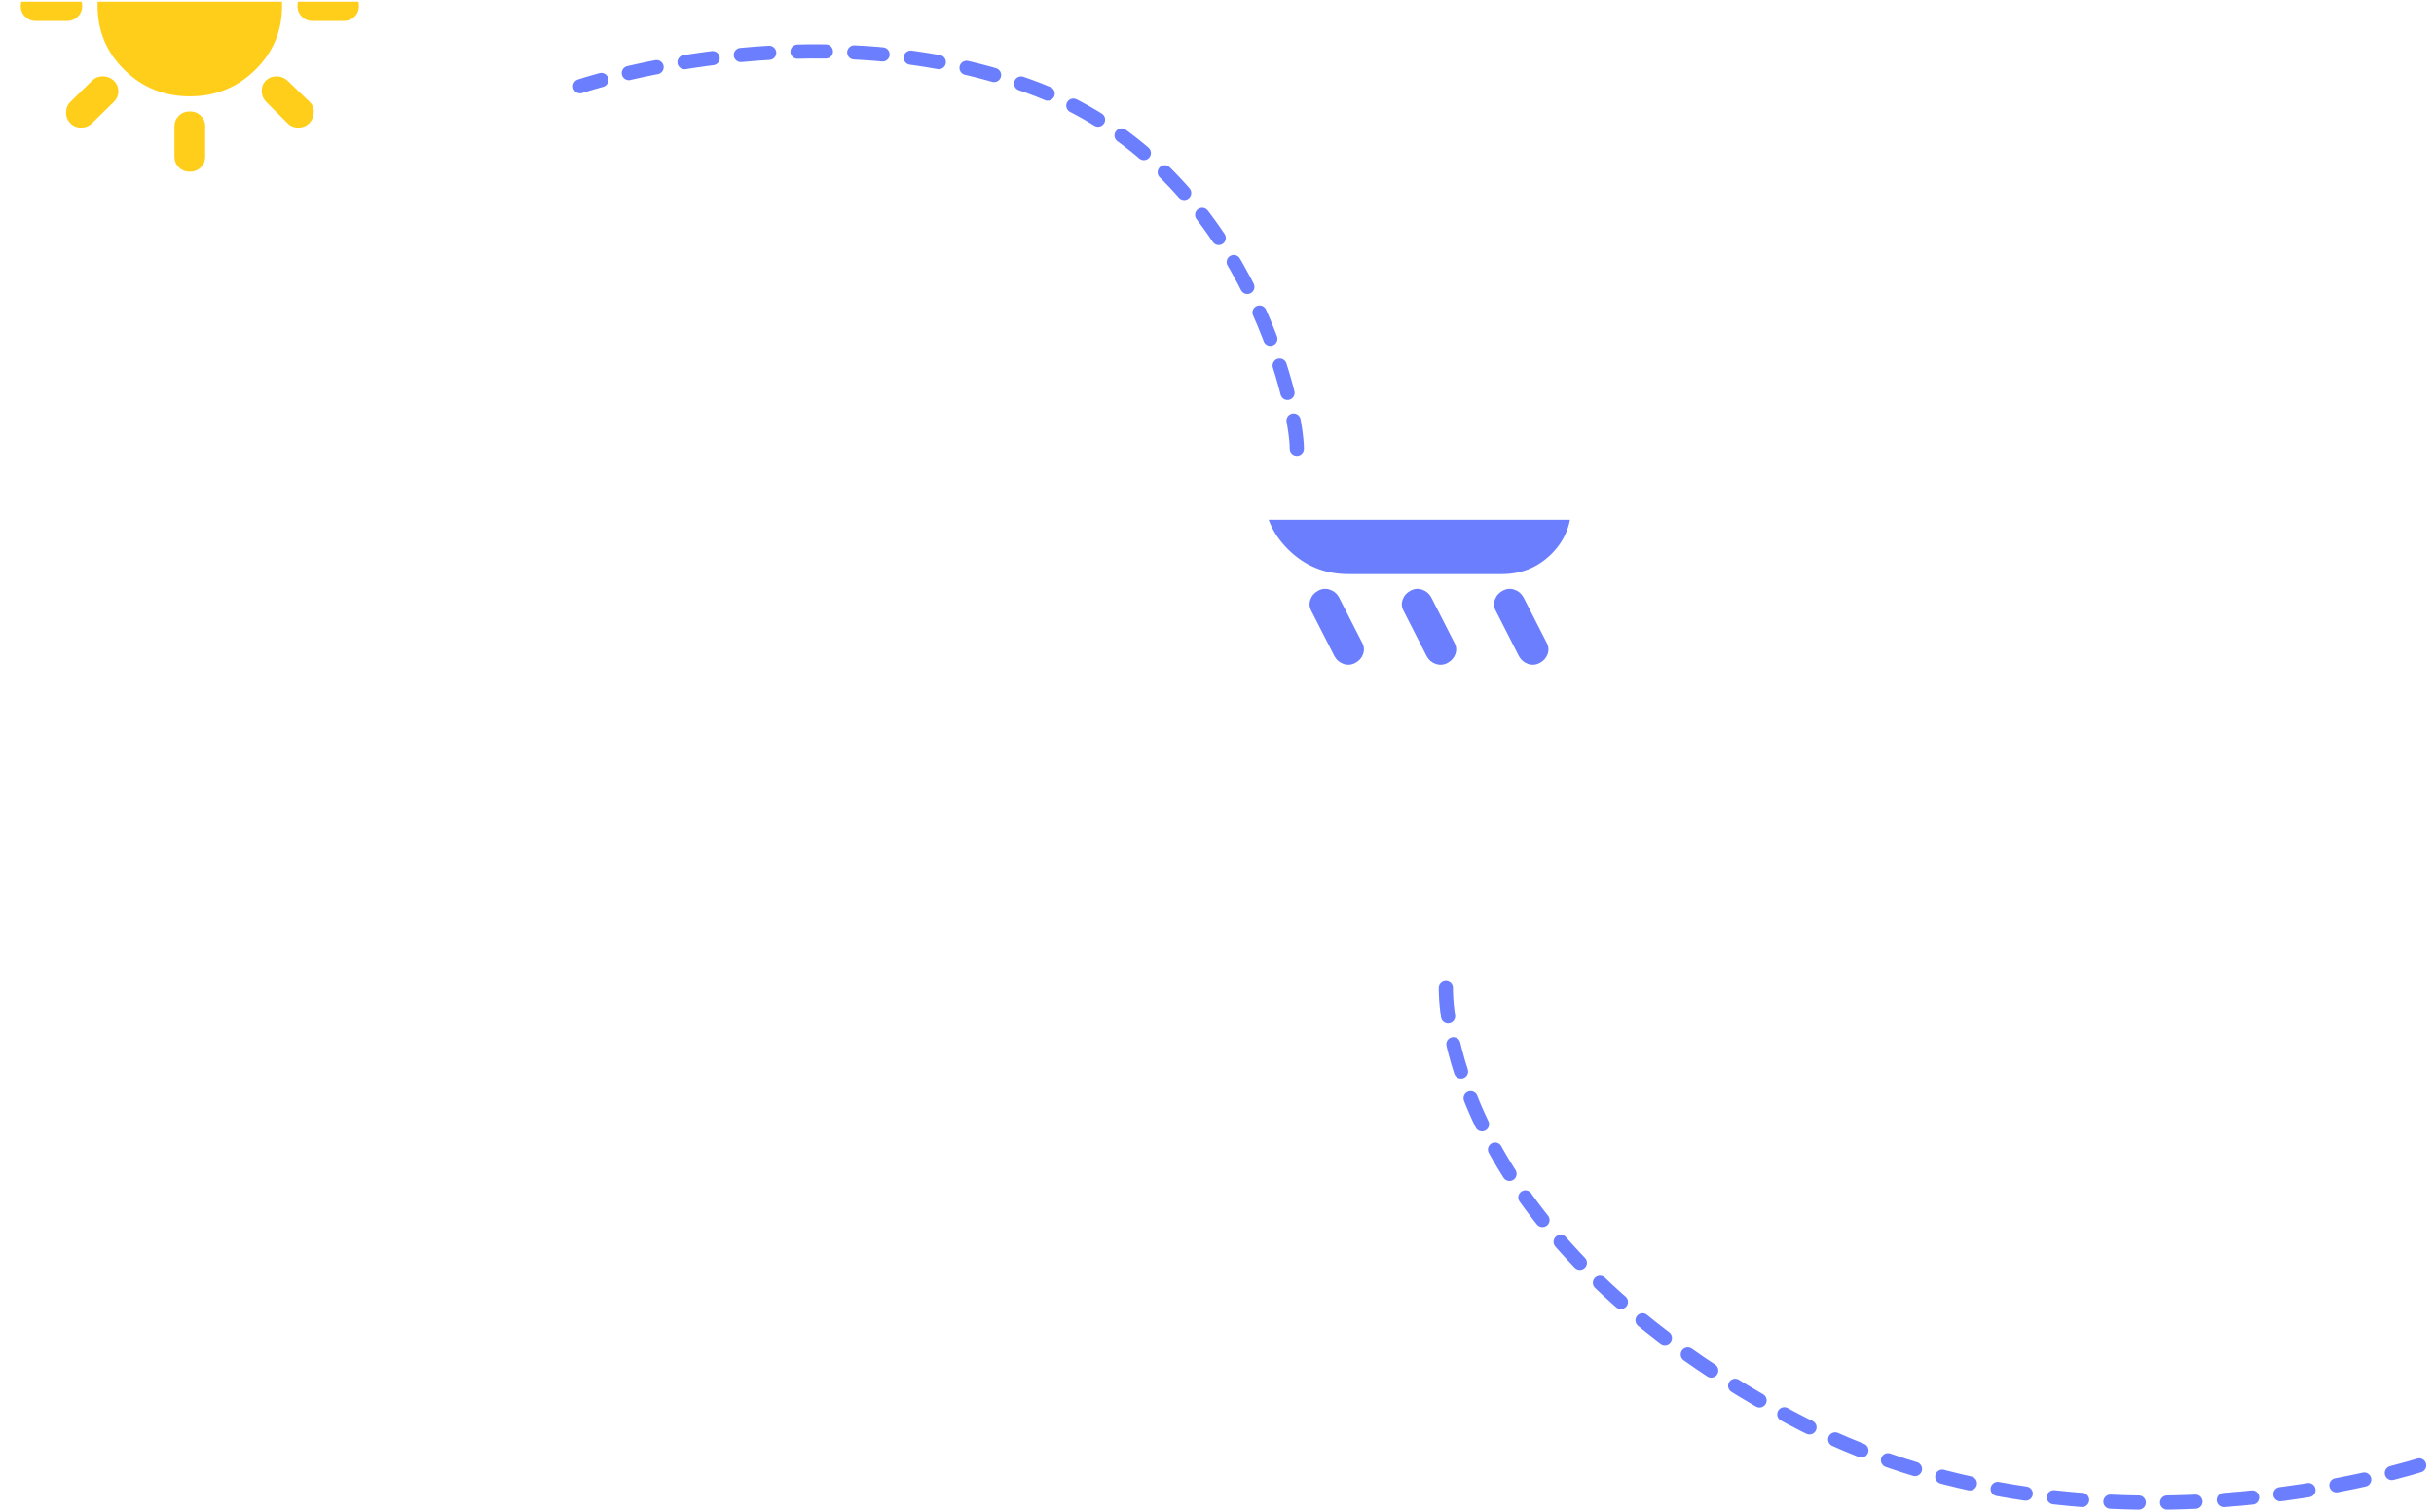
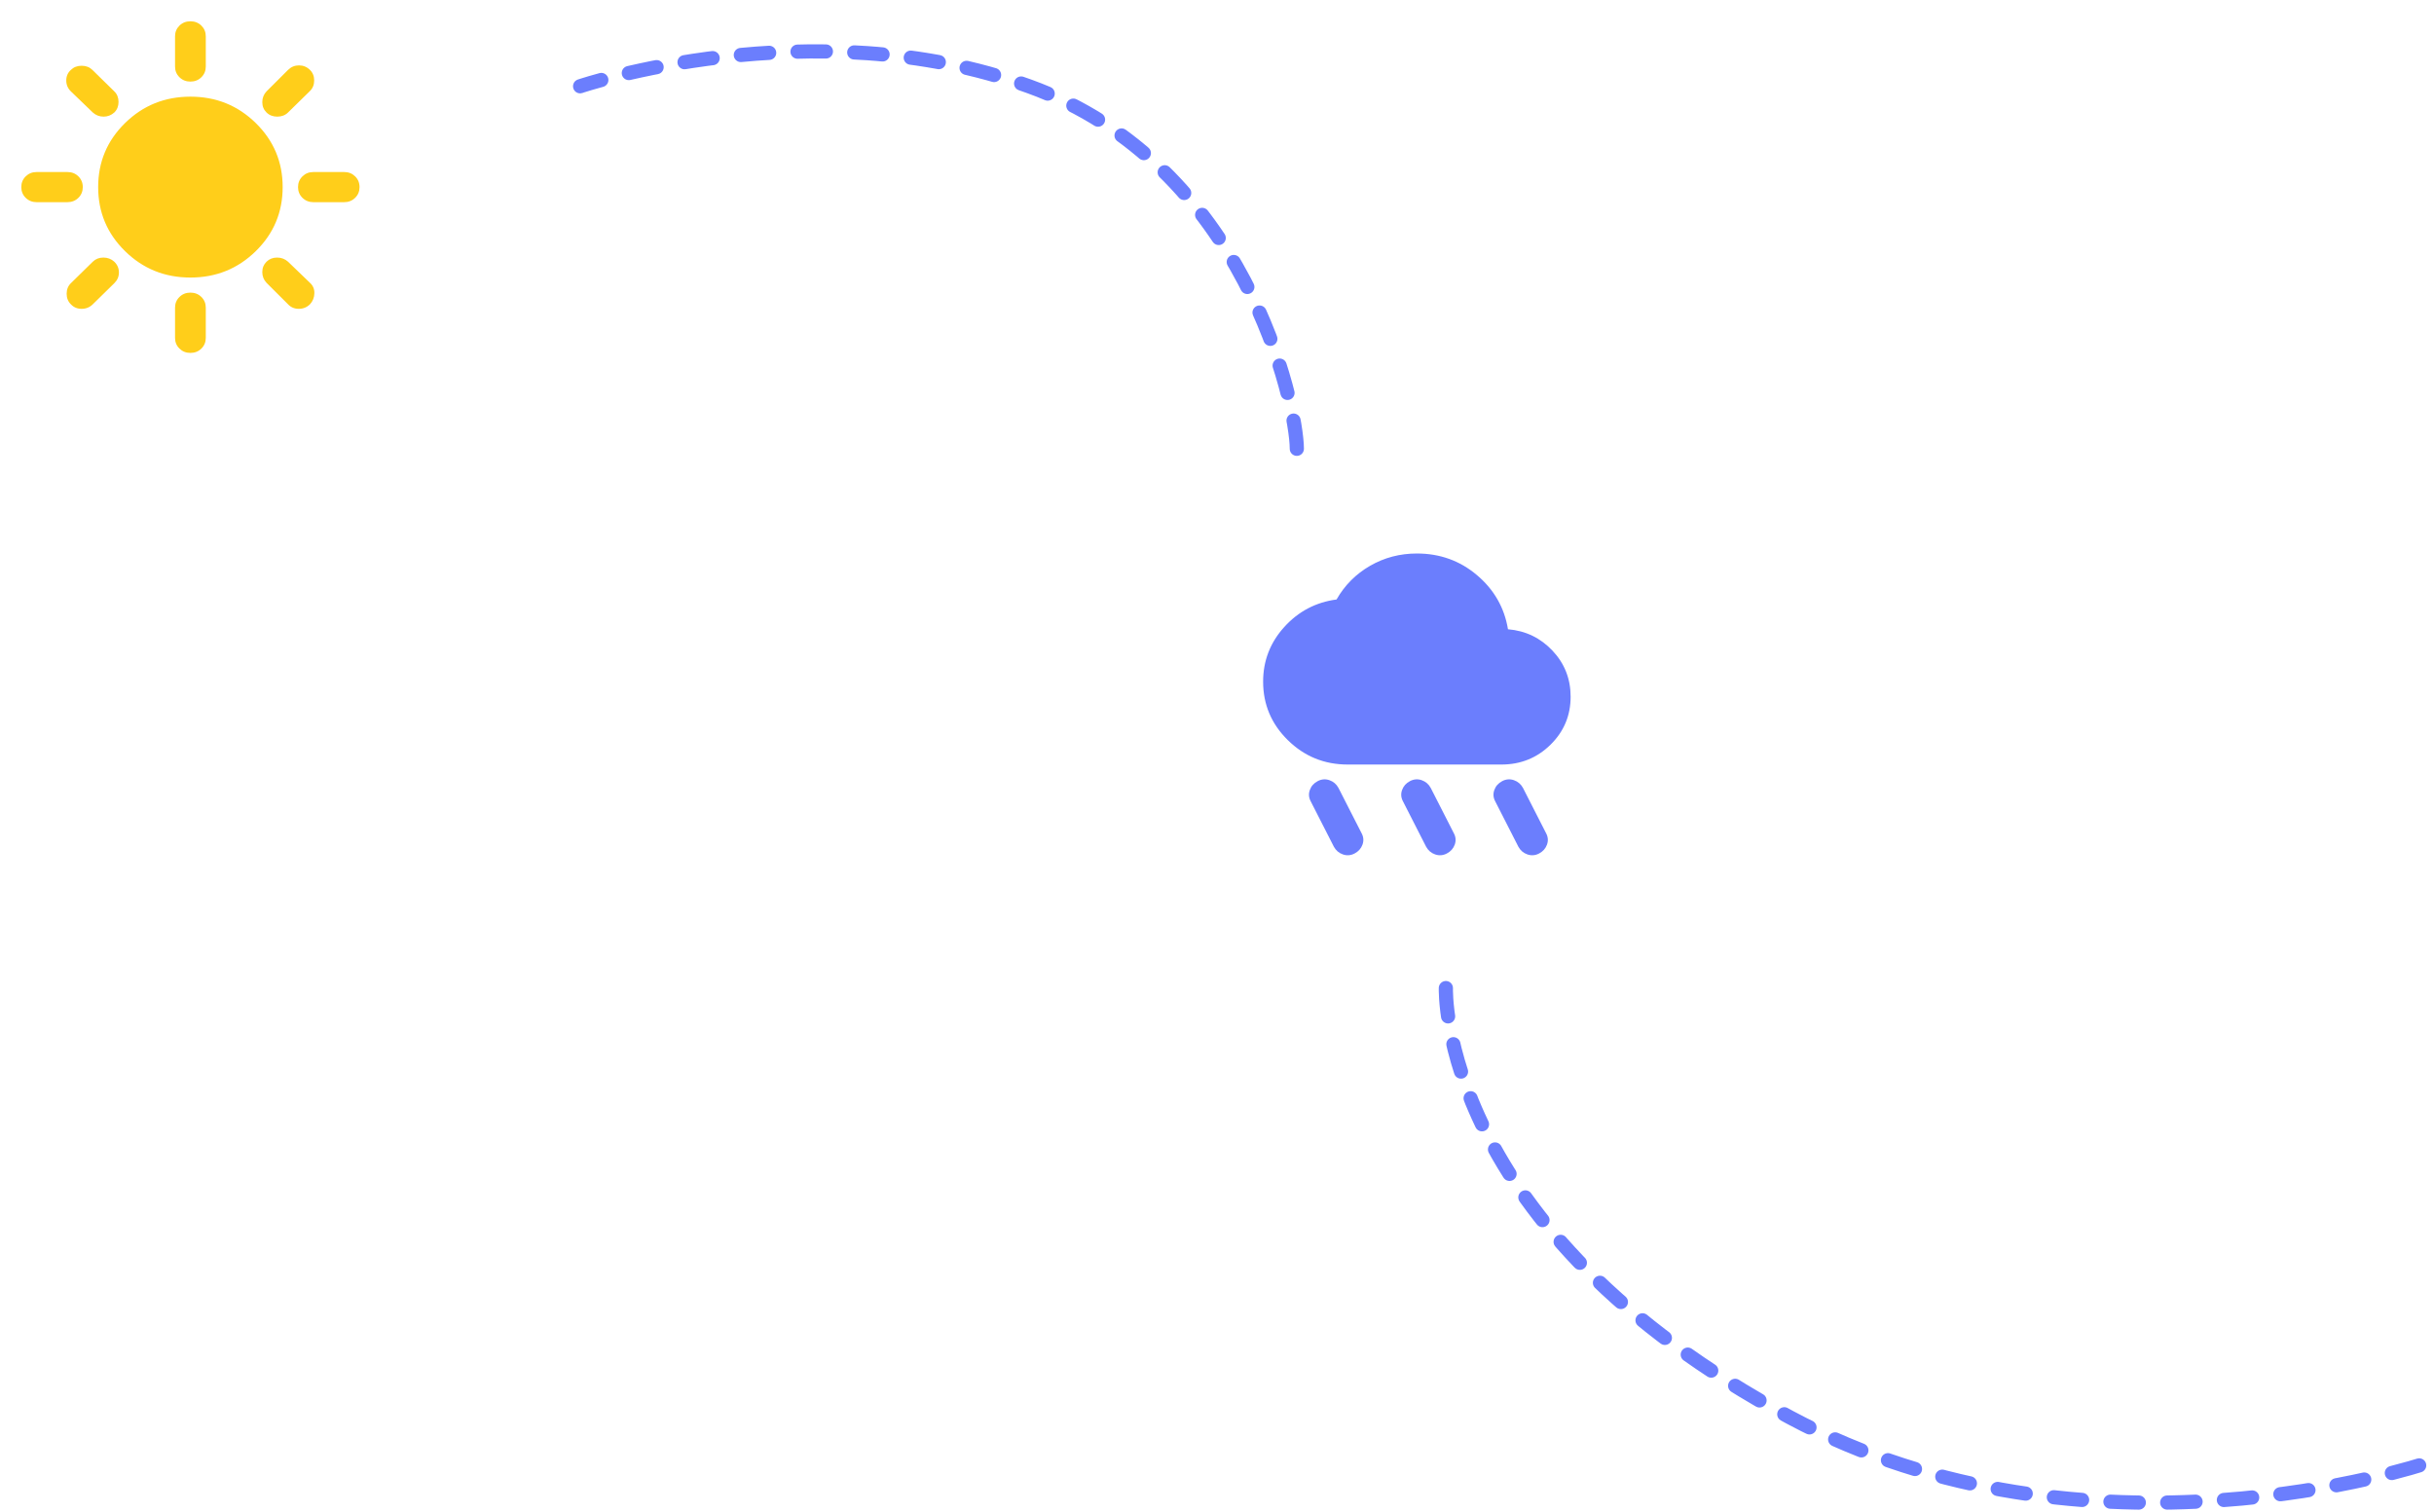
<svg xmlns="http://www.w3.org/2000/svg" width="343" height="213" viewBox="0 0 343 213" fill="none">
  <path d="M203.752 139.242C203.752 139.242 202.57 173.126 252.252 199.742C294.252 222.242 341.752 206.242 341.752 206.242" stroke="#6B7EFD" stroke-width="2" stroke-linecap="round" stroke-dasharray="4 4" />
-   <path d="M182.75 63.242C182.75 57.269 175.609 23.211 145.003 12.156C114.396 1.1 81.75 12.156 81.75 12.156" stroke="#6B7EFD" stroke-width="2" stroke-linecap="round" stroke-dasharray="4 4" />
-   <mask id="mask0_30_6648" style="mask-type:alpha" maskUnits="userSpaceOnUse" x="0" y="0" width="53" height="53">
+   <path d="M182.75 63.242C182.75 57.269 175.609 23.211 145.003 12.155C114.396 1.1 81.75 12.155 81.75 12.155" stroke="#6B7EFD" stroke-width="2" stroke-linecap="round" stroke-dasharray="4 4" />
+   <mask id="mask0_422_3645" style="mask-type:alpha" maskUnits="userSpaceOnUse" x="0" y="0" width="53" height="53">
    <rect x="0.75" y="0.242" width="52" height="52" fill="#D9D9D9" />
  </mask>
-   <g mask="url(#mask0_30_6648)">
-     <path d="M26.75 -14.037C26.136 -14.037 25.622 -14.241 25.207 -14.649C24.791 -15.055 24.583 -15.559 24.583 -16.161V-20.41C24.583 -21.011 24.791 -21.516 25.207 -21.924C25.622 -22.331 26.136 -22.534 26.75 -22.534C27.364 -22.534 27.879 -22.331 28.295 -21.924C28.709 -21.516 28.916 -21.011 28.916 -20.41V-16.161C28.916 -15.559 28.709 -15.055 28.295 -14.649C27.879 -14.241 27.364 -14.037 26.75 -14.037ZM37.475 -9.682C37.078 -10.072 36.879 -10.559 36.879 -11.144C36.879 -11.727 37.078 -12.231 37.475 -12.656L40.508 -15.683C40.941 -16.108 41.456 -16.32 42.051 -16.32C42.647 -16.32 43.162 -16.108 43.596 -15.683C43.993 -15.294 44.191 -14.798 44.191 -14.196C44.191 -13.594 43.993 -13.099 43.596 -12.709L40.508 -9.682C40.111 -9.293 39.605 -9.098 38.992 -9.098C38.378 -9.098 37.872 -9.293 37.475 -9.682ZM44.083 2.957C43.469 2.957 42.955 2.753 42.541 2.345C42.124 1.939 41.916 1.435 41.916 0.833C41.916 0.231 42.124 -0.274 42.541 -0.682C42.955 -1.088 43.469 -1.291 44.083 -1.291H48.416C49.03 -1.291 49.545 -1.088 49.959 -0.682C50.375 -0.274 50.583 0.231 50.583 0.833C50.583 1.435 50.375 1.939 49.959 2.345C49.545 2.753 49.03 2.957 48.416 2.957H44.083ZM26.75 24.199C26.136 24.199 25.622 23.995 25.207 23.587C24.791 23.181 24.583 22.677 24.583 22.075V17.826C24.583 17.225 24.791 16.721 25.207 16.314C25.622 15.906 26.136 15.702 26.75 15.702C27.364 15.702 27.879 15.906 28.295 16.314C28.709 16.721 28.916 17.225 28.916 17.826V22.075C28.916 22.677 28.709 23.181 28.295 23.587C27.879 23.995 27.364 24.199 26.75 24.199ZM12.992 -9.682L9.904 -12.656C9.471 -13.081 9.254 -13.594 9.254 -14.196C9.254 -14.798 9.471 -15.294 9.904 -15.683C10.301 -16.073 10.807 -16.267 11.421 -16.267C12.035 -16.267 12.54 -16.073 12.937 -15.683L16.025 -12.656C16.422 -12.267 16.621 -11.771 16.621 -11.169C16.621 -10.567 16.422 -10.072 16.025 -9.682C15.591 -9.293 15.086 -9.098 14.508 -9.098C13.93 -9.098 13.425 -9.293 12.992 -9.682ZM40.508 17.349L37.475 14.322C37.078 13.897 36.879 13.393 36.879 12.809C36.879 12.224 37.078 11.737 37.475 11.348C37.872 10.958 38.369 10.764 38.965 10.764C39.561 10.764 40.075 10.958 40.508 11.348L43.596 14.322C44.029 14.711 44.236 15.207 44.218 15.809C44.2 16.41 43.993 16.924 43.596 17.349C43.162 17.773 42.639 17.986 42.025 17.986C41.411 17.986 40.905 17.773 40.508 17.349ZM5.083 2.957C4.469 2.957 3.955 2.753 3.541 2.345C3.124 1.939 2.917 1.435 2.917 0.833C2.917 0.231 3.124 -0.274 3.541 -0.682C3.955 -1.088 4.469 -1.291 5.083 -1.291H9.416C10.03 -1.291 10.545 -1.088 10.961 -0.682C11.376 -0.274 11.583 0.231 11.583 0.833C11.583 1.435 11.376 1.939 10.961 2.345C10.545 2.753 10.03 2.957 9.416 2.957H5.083ZM9.904 17.349C9.507 16.959 9.308 16.463 9.308 15.862C9.308 15.26 9.507 14.764 9.904 14.375L12.992 11.348C13.389 10.958 13.886 10.764 14.482 10.764C15.077 10.764 15.591 10.958 16.025 11.348C16.458 11.773 16.675 12.277 16.675 12.862C16.675 13.446 16.458 13.95 16.025 14.375L12.992 17.349C12.558 17.773 12.035 17.986 11.421 17.986C10.807 17.986 10.301 17.773 9.904 17.349ZM26.75 13.578C23.139 13.578 20.069 12.339 17.541 9.861C15.014 7.382 13.75 4.373 13.75 0.833C13.75 -2.708 15.014 -5.717 17.541 -8.195C20.069 -10.674 23.139 -11.913 26.75 -11.913C30.361 -11.913 33.43 -10.674 35.958 -8.195C38.486 -5.717 39.75 -2.708 39.75 0.833C39.75 4.373 38.486 7.382 35.958 9.861C33.43 12.339 30.361 13.578 26.75 13.578Z" fill="#FFCE1A" />
+   <g mask="url(#mask0_422_3645)">
+     <path d="M26.833 11.497C26.219 11.497 25.705 11.293 25.291 10.885C24.875 10.479 24.667 9.975 24.667 9.373V5.124C24.667 4.522 24.875 4.018 25.291 3.61C25.705 3.203 26.219 3 26.833 3C27.447 3 27.962 3.203 28.378 3.61C28.793 4.018 29 4.522 29 5.124V9.373C29 9.975 28.793 10.479 28.378 10.885C27.962 11.293 27.447 11.497 26.833 11.497ZM37.558 15.851C37.161 15.462 36.962 14.975 36.962 14.39C36.962 13.807 37.161 13.303 37.558 12.878L40.592 9.851C41.025 9.426 41.539 9.213 42.134 9.213C42.731 9.213 43.246 9.426 43.679 9.851C44.076 10.24 44.275 10.736 44.275 11.338C44.275 11.939 44.076 12.435 43.679 12.825L40.592 15.851C40.194 16.241 39.689 16.436 39.075 16.436C38.461 16.436 37.956 16.241 37.558 15.851ZM44.167 28.491C43.553 28.491 43.039 28.287 42.624 27.879C42.208 27.472 42 26.968 42 26.366C42 25.765 42.208 25.26 42.624 24.852C43.039 24.445 43.553 24.242 44.167 24.242H48.5C49.114 24.242 49.628 24.445 50.043 24.852C50.459 25.26 50.667 25.765 50.667 26.366C50.667 26.968 50.459 27.472 50.043 27.879C49.628 28.287 49.114 28.491 48.5 28.491H44.167ZM26.833 49.733C26.219 49.733 25.705 49.529 25.291 49.121C24.875 48.715 24.667 48.211 24.667 47.609V43.36C24.667 42.758 24.875 42.254 25.291 41.848C25.705 41.44 26.219 41.236 26.833 41.236C27.447 41.236 27.962 41.44 28.378 41.848C28.793 42.254 29 42.758 29 43.36V47.609C29 48.211 28.793 48.715 28.378 49.121C27.962 49.529 27.447 49.733 26.833 49.733ZM13.075 15.851L9.988 12.878C9.554 12.453 9.338 11.939 9.338 11.338C9.338 10.736 9.554 10.24 9.988 9.851C10.385 9.461 10.89 9.266 11.504 9.266C12.118 9.266 12.624 9.461 13.021 9.851L16.108 12.878C16.506 13.267 16.704 13.763 16.704 14.365C16.704 14.966 16.506 15.462 16.108 15.851C15.675 16.241 15.169 16.436 14.592 16.436C14.014 16.436 13.508 16.241 13.075 15.851ZM40.592 42.882L37.558 39.855C37.161 39.43 36.962 38.926 36.962 38.343C36.962 37.758 37.161 37.271 37.558 36.881C37.956 36.492 38.452 36.297 39.049 36.297C39.644 36.297 40.158 36.492 40.592 36.881L43.679 39.855C44.112 40.245 44.32 40.74 44.301 41.342C44.284 41.944 44.076 42.457 43.679 42.882C43.246 43.307 42.722 43.52 42.108 43.52C41.494 43.52 40.989 43.307 40.592 42.882ZM5.167 28.491C4.553 28.491 4.039 28.287 3.624 27.879C3.208 27.472 3 26.968 3 26.366C3 25.765 3.208 25.26 3.624 24.852C4.039 24.445 4.553 24.242 5.167 24.242H9.5C10.114 24.242 10.629 24.445 11.045 24.852C11.459 25.26 11.667 25.765 11.667 26.366C11.667 26.968 11.459 27.472 11.045 27.879C10.629 28.287 10.114 28.491 9.5 28.491H5.167ZM9.988 42.882C9.59 42.493 9.392 41.997 9.392 41.395C9.392 40.793 9.59 40.298 9.988 39.908L13.075 36.881C13.472 36.492 13.969 36.297 14.566 36.297C15.161 36.297 15.675 36.492 16.108 36.881C16.542 37.306 16.758 37.811 16.758 38.396C16.758 38.979 16.542 39.483 16.108 39.908L13.075 42.882C12.642 43.307 12.118 43.52 11.504 43.52C10.89 43.52 10.385 43.307 9.988 42.882ZM26.833 39.112C23.222 39.112 20.153 37.873 17.625 35.394C15.097 32.916 13.833 29.907 13.833 26.366C13.833 22.826 15.097 19.817 17.625 17.338C20.153 14.86 23.222 13.621 26.833 13.621C30.444 13.621 33.514 14.86 36.042 17.338C38.569 19.817 39.833 22.826 39.833 26.366C39.833 29.907 38.569 32.916 36.042 35.394C33.514 37.873 30.444 39.112 26.833 39.112Z" fill="#FFCE1A" />
  </g>
-   <mask id="mask1_30_6648" style="mask-type:alpha" maskUnits="userSpaceOnUse" x="173" y="73" width="53" height="53">
+   <mask id="mask1_422_3645" style="mask-type:alpha" maskUnits="userSpaceOnUse" x="173" y="73" width="53" height="53">
    <rect x="173.75" y="73.242" width="52" height="52" fill="#D9D9D9" />
  </mask>
-   <g mask="url(#mask1_30_6648)">
-     <path d="M203.975 93.433C203.433 93.716 202.883 93.76 202.324 93.564C201.764 93.37 201.339 93.008 201.05 92.477L197.8 86.104C197.511 85.573 197.466 85.034 197.666 84.485C197.864 83.936 198.233 83.52 198.775 83.236C199.317 82.953 199.867 82.909 200.426 83.105C200.987 83.299 201.411 83.661 201.7 84.192L204.95 90.565C205.239 91.096 205.285 91.635 205.087 92.184C204.887 92.733 204.517 93.149 203.975 93.433ZM216.975 93.433C216.433 93.716 215.883 93.76 215.324 93.564C214.764 93.37 214.339 93.008 214.05 92.477L210.8 86.104C210.511 85.573 210.466 85.034 210.666 84.485C210.864 83.936 211.233 83.52 211.775 83.236C212.317 82.953 212.867 82.909 213.426 83.105C213.987 83.299 214.411 83.661 214.7 84.192L217.95 90.565C218.239 91.096 218.285 91.635 218.087 92.184C217.887 92.733 217.517 93.149 216.975 93.433ZM190.975 93.433C190.433 93.716 189.883 93.76 189.324 93.564C188.764 93.37 188.339 93.008 188.05 92.477L184.8 86.104C184.511 85.573 184.466 85.034 184.666 84.485C184.864 83.936 185.233 83.52 185.775 83.236C186.317 82.953 186.867 82.909 187.426 83.105C187.987 83.299 188.411 83.661 188.7 84.192L191.95 90.565C192.239 91.096 192.285 91.635 192.087 92.184C191.887 92.733 191.517 93.149 190.975 93.433ZM190 80.9C186.714 80.9 183.907 79.758 181.578 77.473C179.248 75.191 178.083 72.438 178.083 69.216C178.083 66.278 179.077 63.711 181.063 61.516C183.049 59.321 185.504 58.029 188.429 57.639C189.585 55.621 191.165 54.037 193.17 52.886C195.173 51.736 197.367 51.161 199.75 51.161C203 51.161 205.825 52.179 208.226 54.215C210.628 56.25 212.082 58.79 212.588 61.835C215.079 62.047 217.174 63.056 218.871 64.862C220.568 66.668 221.417 68.827 221.417 71.341C221.417 73.996 220.469 76.253 218.574 78.113C216.678 79.971 214.375 80.9 211.667 80.9H190Z" fill="#6B7EFD" />
+   <g mask="url(#mask1_422_3645)">
+     <path d="M203.892 120.272C203.35 120.555 202.8 120.599 202.241 120.404C201.68 120.21 201.256 119.847 200.967 119.316L197.717 112.943C197.428 112.412 197.383 111.873 197.582 111.325C197.78 110.775 198.15 110.359 198.692 110.076C199.233 109.792 199.784 109.749 200.343 109.944C200.903 110.138 201.328 110.501 201.617 111.032L204.867 117.404C205.156 117.935 205.201 118.475 205.003 119.023C204.804 119.572 204.433 119.989 203.892 120.272ZM216.892 120.272C216.35 120.555 215.8 120.599 215.241 120.404C214.68 120.21 214.256 119.847 213.967 119.316L210.717 112.943C210.428 112.412 210.383 111.873 210.582 111.325C210.78 110.775 211.15 110.359 211.692 110.076C212.233 109.792 212.784 109.749 213.343 109.944C213.903 110.138 214.328 110.501 214.617 111.032L217.867 117.404C218.156 117.935 218.201 118.475 218.003 119.023C217.804 119.572 217.433 119.989 216.892 120.272ZM190.892 120.272C190.35 120.555 189.8 120.599 189.241 120.404C188.68 120.21 188.256 119.847 187.967 119.316L184.717 112.943C184.428 112.412 184.383 111.873 184.582 111.325C184.78 110.775 185.15 110.359 185.692 110.076C186.233 109.792 186.784 109.749 187.343 109.944C187.903 110.138 188.328 110.501 188.617 111.032L191.867 117.404C192.156 117.935 192.201 118.475 192.003 119.023C191.804 119.572 191.433 119.989 190.892 120.272ZM189.917 107.739C186.631 107.739 183.823 106.597 181.495 104.313C179.165 102.03 178 99.278 178 96.056C178 93.117 178.993 90.551 180.979 88.356C182.965 86.16 185.421 84.868 188.346 84.479C189.501 82.461 191.082 80.876 193.086 79.725C195.09 78.575 197.283 78 199.667 78C202.917 78 205.742 79.018 208.143 81.055C210.545 83.09 211.999 85.629 212.504 88.674C214.996 88.887 217.09 89.896 218.787 91.701C220.485 93.507 221.333 95.666 221.333 98.18C221.333 100.835 220.386 103.093 218.491 104.952C216.594 106.81 214.292 107.739 211.583 107.739H189.917Z" fill="#6B7EFD" />
  </g>
</svg>
